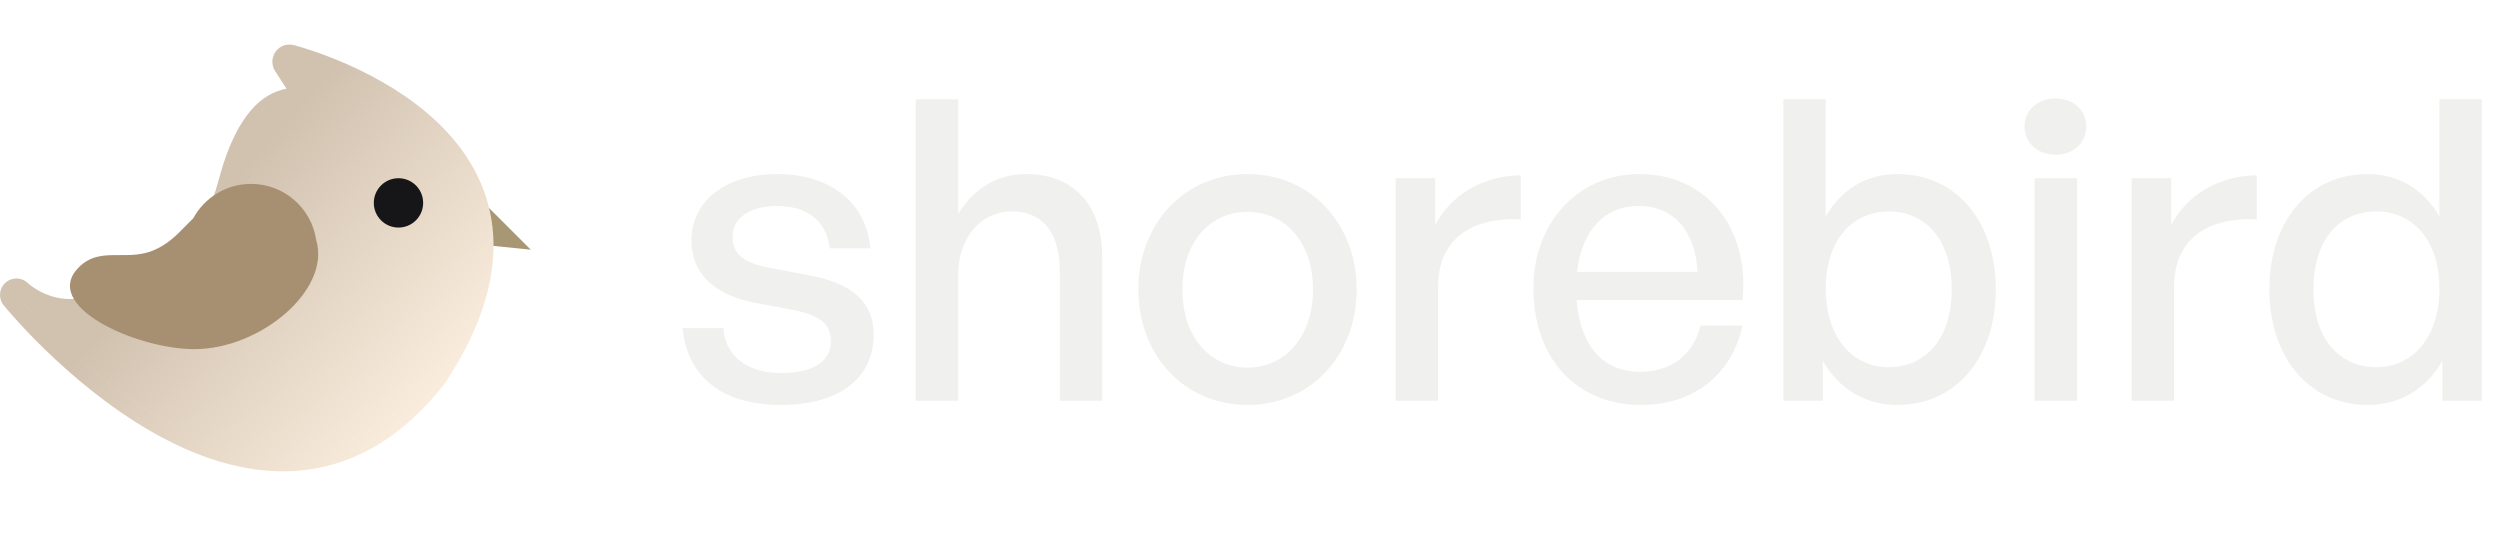
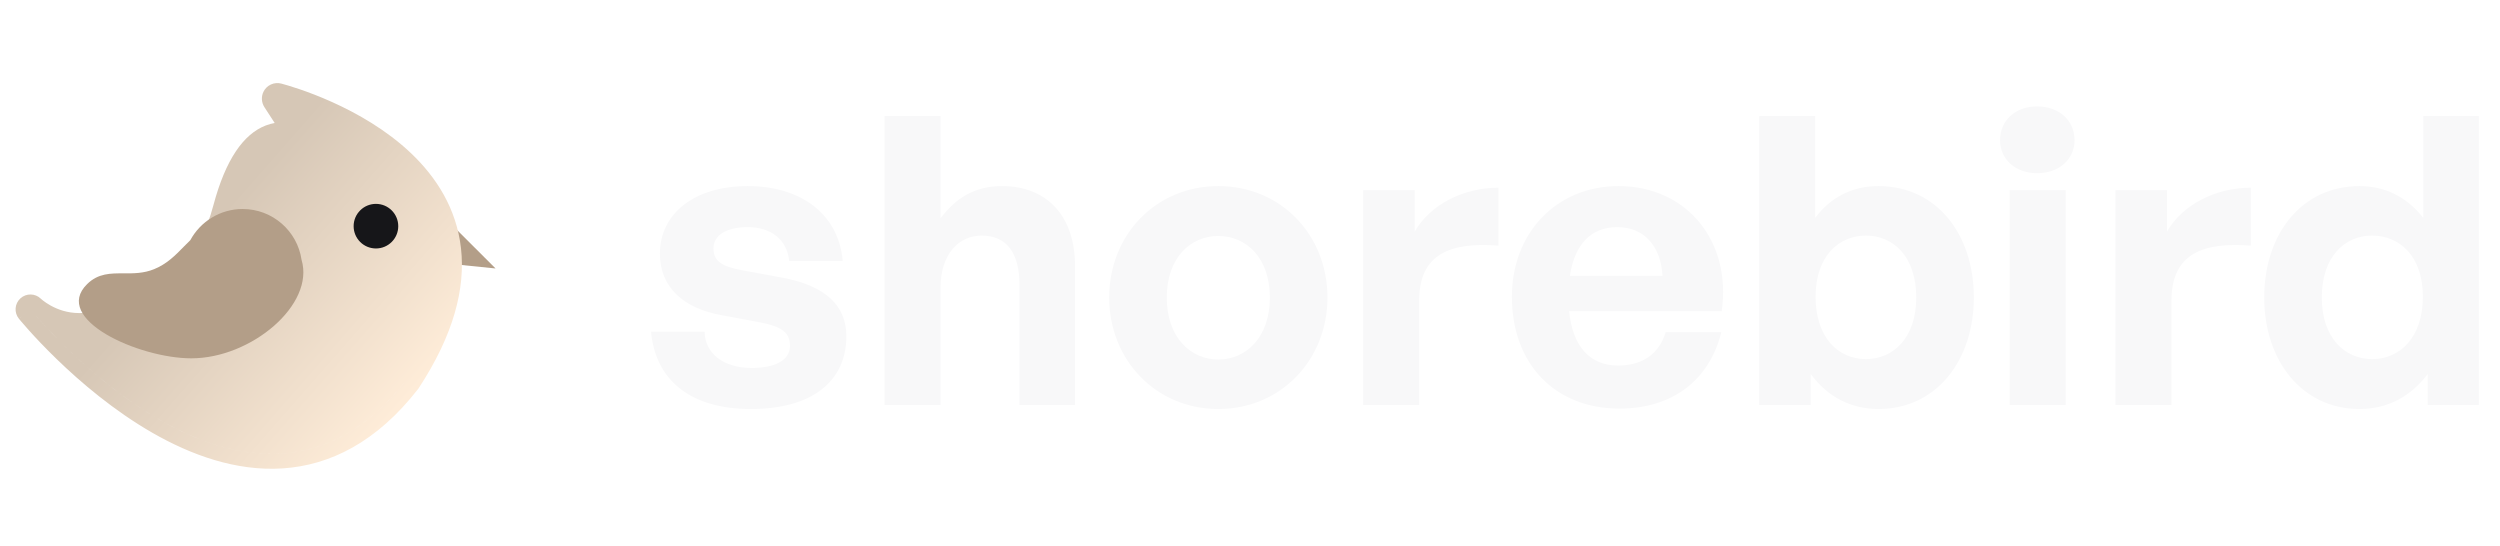
- <svg xmlns="http://www.w3.org/2000/svg" width="655" height="140" viewBox="0 0 655 140" fill="none">
-   <path d="M228.9 87.62C228.9 99.06 219.99 106.1 204.48 106.1C189.08 106.1 179.95 98.51 178.85 85.97H189.52C189.96 93.23 195.79 97.74 204.7 97.74C212.51 97.74 217.68 94.99 217.68 89.49C217.68 84.65 214.71 82.56 207.45 81.13L197.99 79.37C187.21 77.28 181.16 71.78 181.16 62.98C181.16 52.75 190.07 45.6 203.6 45.6C217.57 45.6 227.03 53.08 228.02 65.07H217.35C216.69 58.03 211.52 53.96 203.71 53.96C196.67 53.96 191.94 56.93 191.94 61.99C191.94 66.72 194.91 68.92 201.95 70.24L211.85 72.11C223.4 74.2 228.9 79.26 228.9 87.62Z" fill="#F0F0EE" />
-   <path d="M251.04 72.11V105H239.93V26.02H251.04V56.05C254.89 49.78 260.83 45.6 268.86 45.6C280.85 45.6 288.77 53.3 288.77 67.27V105H277.66V71.01C277.66 61 273.26 55.39 265.01 55.39C257.42 55.39 251.04 61.77 251.04 72.11Z" fill="#F0F0EE" />
-   <path d="M326.844 106.1C310.344 106.1 298.244 93.12 298.244 75.85C298.244 58.58 310.344 45.6 326.844 45.6C343.344 45.6 355.444 58.58 355.444 75.85C355.444 93.12 343.344 106.1 326.844 106.1ZM326.844 96.31C336.414 96.31 344.004 88.61 344.004 75.85C344.004 63.09 336.414 55.5 326.844 55.5C317.274 55.5 309.794 63.09 309.794 75.85C309.794 88.61 317.274 96.31 326.844 96.31Z" fill="#F0F0EE" />
-   <path d="M376.78 75.19V105H365.67V46.7H376.01V59.02C380.08 50.99 388.88 45.93 398.45 45.93V57.48C385.91 56.82 376.78 62.32 376.78 75.19Z" fill="#F0F0EE" />
-   <path d="M429.907 106.1C413.077 106.1 401.747 93.89 401.747 75.52C401.747 58.25 413.517 45.6 429.577 45.6C446.957 45.6 458.507 59.68 456.527 78.6H413.077C413.957 90.48 419.897 97.41 429.687 97.41C437.937 97.41 443.657 92.9 445.527 85.31H456.527C453.667 98.29 443.657 106.1 429.907 106.1ZM429.357 53.96C420.447 53.96 414.397 60.34 413.187 71.23H444.757C444.207 60.45 438.377 53.96 429.357 53.96Z" fill="#F0F0EE" />
-   <path d="M522.899 75.85C522.899 93.34 512.779 106.1 497.049 106.1C488.799 106.1 481.759 101.92 477.579 94.55V105H467.239V26.02H478.349V56.71C482.419 49.56 489.129 45.6 497.049 45.6C512.669 45.6 522.899 58.14 522.899 75.85ZM511.349 75.85C511.349 62.65 504.419 55.39 494.849 55.39C485.609 55.39 478.349 62.54 478.349 75.63C478.349 88.5 485.389 96.2 494.849 96.2C504.419 96.2 511.349 88.83 511.349 75.85Z" fill="#F0F0EE" />
-   <path d="M546.593 33.17C546.593 37.35 543.293 40.54 538.563 40.54C533.833 40.54 530.423 37.35 530.423 33.17C530.423 28.88 533.833 25.8 538.563 25.8C543.293 25.8 546.593 28.88 546.593 33.17ZM544.173 105H533.063V46.7H544.173V105Z" fill="#F0F0EE" />
-   <path d="M569.606 75.19V105H558.496V46.7H568.836V59.02C572.906 50.99 581.706 45.93 591.276 45.93V57.48C578.736 56.82 569.606 62.32 569.606 75.19Z" fill="#F0F0EE" />
-   <path d="M594.574 75.85C594.574 58.14 604.694 45.6 620.424 45.6C628.234 45.6 635.054 49.56 639.124 56.71V26.02H650.234V105H639.894V94.55C635.714 101.92 628.674 106.1 620.424 106.1C604.694 106.1 594.574 93.34 594.574 75.85ZM606.124 75.85C606.124 88.83 612.944 96.2 622.624 96.2C632.084 96.2 639.124 88.5 639.124 75.63C639.124 62.54 631.864 55.39 622.624 55.39C612.944 55.39 606.124 62.65 606.124 75.85Z" fill="#F0F0EE" />
-   <path d="M139.052 65.42L126.123 52.491C126.862 55.091 128.644 63.092 128.747 64.372L139.052 65.42Z" fill="#A79772" />
-   <path fill-rule="evenodd" clip-rule="evenodd" d="M116.597 100.387L116.704 100.249L116.8 100.103C126.947 84.616 130.345 71.166 129.042 59.573C127.739 47.976 121.807 38.905 114.596 32.033C100.361 18.47 80.35 12.719 77.011 11.821C76.084 11.572 74.984 11.597 73.934 12.092C72.915 12.572 72.232 13.356 71.84 14.137C71.085 15.642 71.256 17.361 72.096 18.658L75.063 23.241C74.219 23.387 73.359 23.622 72.485 23.958C66.024 26.443 60.85 33.821 57.316 47.071C53.315 62.076 45.471 69.718 37.911 73.734C30.185 77.838 22.378 78.348 18.385 78.348C14.986 78.348 12.183 77.287 10.197 76.191C9.208 75.645 8.447 75.105 7.951 74.717C7.704 74.524 7.526 74.371 7.421 74.279C7.369 74.232 7.335 74.201 7.321 74.188L7.316 74.183C5.688 72.597 3.104 72.548 1.416 74.077C-0.278 75.612 -0.479 78.204 0.959 79.981L4.309 77.271C0.959 79.981 0.961 79.983 0.962 79.985L0.966 79.99L0.979 80.005L1.021 80.057C1.057 80.101 1.108 80.163 1.175 80.244C1.307 80.404 1.5 80.635 1.75 80.93C2.251 81.519 2.983 82.365 3.925 83.415C5.809 85.514 8.541 88.433 11.961 91.746C18.777 98.349 28.433 106.623 39.637 113.06C50.804 119.476 63.867 124.273 77.374 123.388C91.085 122.489 104.628 115.775 116.597 100.387ZM12.557 86.277C7.343 81.02 4.31 77.271 4.31 77.271C4.31 77.271 4.31 77.271 4.31 77.271C4.685 77.734 68.078 155.747 113.194 97.74C129.444 72.938 126.843 54.925 117.796 42.219C126.844 54.925 129.446 72.938 113.195 97.741C77.825 143.217 31.222 105.093 12.557 86.277Z" fill="url(#paint0_linear_3009_31809)" />
-   <path fill-rule="evenodd" clip-rule="evenodd" d="M82.845 62.905C86.744 75.892 68.289 91.474 50.92 91.474C35.622 91.474 10.404 80.05 20.753 69.926C23.943 66.805 27.505 66.821 31.321 66.838C34.139 66.851 37.096 66.864 40.146 65.616C43.859 64.097 46.308 61.586 48.661 59.172C49.316 58.501 49.963 57.837 50.629 57.204C53.547 51.828 59.242 48.178 65.789 48.178C74.456 48.178 81.629 54.575 82.845 62.905Z" fill="#A78F72" />
-   <path d="M104.402 59.622C100.832 59.622 97.938 56.727 97.938 53.157C97.938 49.587 100.832 46.693 104.402 46.693C107.972 46.693 110.866 49.587 110.866 53.157C110.866 56.727 107.972 59.622 104.402 59.622Z" fill="#161619" />
-   <defs>
-     <linearGradient id="paint0_linear_3009_31809" x1="52.752" y1="57.052" x2="111.315" y2="108.386" gradientUnits="userSpaceOnUse">
-       <stop stop-color="#D1C2B0" />
-       <stop offset="1" stop-color="#FBEDDD" />
-     </linearGradient>
-   </defs>
+ <svg xmlns="http://www.w3.org/2000/svg" width="642" height="140" viewBox="0 0 642 140">
+   <path id="Path" fill="#f8f8f9" stroke="none" d="M 581.45 76.41 C 581.45 60.084 591.068 47.787 605.959 47.787 C 612.578 47.787 618.162 50.68 622.299 55.95 L 622.299 29.807 L 636.57 29.807 L 636.57 104.001 L 623.437 104.001 L 623.437 96.044 C 619.093 101.83 613.095 105.034 605.959 105.034 C 591.068 105.034 581.45 92.531 581.45 76.41 Z M 596.238 76.41 C 596.238 86.744 602.133 92.22 609.165 92.22 C 616.301 92.22 622.196 86.641 622.196 76.204 C 622.196 65.767 616.198 60.497 609.165 60.497 C 602.133 60.497 596.238 65.87 596.238 76.41 Z" />
+   <path id="path1" fill="#f8f8f9" stroke="none" d="M 557.634 77.237 L 557.634 104 L 543.259 104 L 543.259 48.82 L 556.496 48.82 L 556.496 59.464 C 560.53 52.437 569.113 48.2 578.007 48.2 L 578.007 63.08 C 565.804 62.15 557.634 65.044 557.634 77.237 Z" />
+   <path id="path2" fill="#f8f8f9" stroke="none" d="M 532.743 36.007 C 532.743 40.864 528.813 44.48 523.125 44.48 C 517.541 44.48 513.611 40.864 513.611 36.007 C 513.611 30.944 517.541 27.327 523.125 27.327 C 528.813 27.327 532.743 30.944 532.743 36.007 Z M 530.467 104.001 L 516.093 104.001 L 516.093 48.82 L 530.467 48.82 L 530.467 104.001 Z" />
+   <path id="path3" fill="#f8f8f9" stroke="none" d="M 506.882 76.41 C 506.882 92.531 497.264 105.034 482.372 105.034 C 475.237 105.034 469.239 101.83 464.999 96.044 L 464.999 104.001 L 451.762 104.001 L 451.762 29.807 L 466.136 29.807 L 466.136 55.95 C 470.17 50.577 475.754 47.787 482.372 47.787 C 497.264 47.787 506.882 60.084 506.882 76.41 Z M 492.093 76.41 C 492.093 65.87 486.199 60.497 479.167 60.497 C 472.238 60.497 466.24 65.767 466.24 76.204 C 466.24 86.641 472.031 92.22 479.167 92.22 C 486.199 92.22 492.093 86.744 492.093 76.41 Z" />
+   <path id="path4" fill="#f8f8f9" stroke="none" d="M 415.867 104.93 C 399.32 104.93 388.255 93.46 388.255 76.204 C 388.255 59.774 399.734 47.787 415.66 47.787 C 433.137 47.787 444.719 61.944 442.134 79.924 L 402.94 79.924 C 403.87 88.914 408.214 93.874 415.556 93.874 C 421.865 93.874 426.105 90.774 427.759 85.297 L 442.031 85.297 C 438.928 97.8 429.31 104.93 415.867 104.93 Z M 415.35 58.327 C 408.628 58.327 404.388 62.667 403.147 70.83 L 426.932 70.83 C 426.518 63.184 422.175 58.327 415.35 58.327 Z" />
+   <path id="path5" fill="#f8f8f9" stroke="none" d="M 364.439 77.237 L 364.439 104 L 350.064 104 L 350.064 48.82 L 363.301 48.82 L 363.301 59.464 C 367.334 52.437 375.918 48.2 384.811 48.2 L 384.811 63.08 C 372.608 62.15 364.439 65.044 364.439 77.237 Z" />
+   <path id="path6" fill="#f8f8f9" stroke="none" d="M 312.865 105.034 C 296.836 105.034 284.84 92.427 284.84 76.41 C 284.84 60.29 296.836 47.787 312.865 47.787 C 328.894 47.787 340.891 60.29 340.891 76.41 C 340.891 92.427 328.894 105.034 312.865 105.034 Z M 312.865 92.324 C 320.001 92.324 326.102 86.64 326.102 76.41 C 326.102 66.18 320.001 60.6 312.865 60.6 C 305.73 60.6 299.628 66.18 299.628 76.41 C 299.628 86.64 305.73 92.324 312.865 92.324 Z" />
+   <path id="path7" fill="#f8f8f9" stroke="none" d="M 241.533 73.93 L 241.533 104.001 L 227.158 104.001 L 227.158 29.807 L 241.533 29.807 L 241.533 56.054 C 245.359 50.991 250.116 47.787 257.355 47.787 C 268.421 47.787 276.073 55.02 276.073 68.35 L 276.073 104.001 L 261.802 104.001 L 261.802 73.207 C 261.802 65.044 258.596 60.497 252.081 60.497 C 246.393 60.497 241.533 65.044 241.533 73.93 Z" />
+   <path id="path8" fill="#f8f8f9" stroke="none" d="M 217.344 86.33 C 217.344 97.904 208.554 105.034 192.835 105.034 C 177.116 105.034 168.326 97.491 167.188 85.194 L 180.942 85.194 C 181.046 90.877 185.906 94.494 193.042 94.494 C 198.626 94.494 202.866 92.737 202.866 88.81 C 202.866 85.297 200.591 83.85 195.317 82.817 L 185.389 80.957 C 175.461 79.2 169.463 73.724 169.463 65.147 C 169.463 54.917 178.253 47.787 192.008 47.787 C 205.865 47.787 215.379 55.124 216.413 67.007 L 202.659 67.007 C 202.142 61.634 198.109 58.327 192.008 58.327 C 186.733 58.327 183.217 60.29 183.217 63.804 C 183.217 67.11 185.492 68.454 190.456 69.384 L 201.108 71.347 C 211.863 73.414 217.344 78.374 217.344 86.33 Z" />
+   <path id="path9" fill="#b39e88" stroke="none" d="M 127.257 68.943 L 115.797 57.492 C 116.452 59.795 118.032 66.881 118.123 68.015 L 127.257 68.943 Z" />
+   <linearGradient id="linearGradient1" x1="50.76" y1="61.532" x2="102.635" y2="107.04" gradientUnits="userSpaceOnUse">
+     <stop offset="1e-05" stop-color="#d6c7b6" stop-opacity="1" />
+     <stop offset="1" stop-color="#ffedd9" stop-opacity="1" />
+   </linearGradient>
+   <path id="path10" fill="url(#linearGradient1)" fill-rule="evenodd" stroke="none" d="M 107.353 99.914 L 107.448 99.792 L 107.533 99.663 C 116.527 85.946 119.539 74.033 118.384 63.765 C 117.229 53.493 111.971 45.459 105.579 39.373 C 92.961 27.359 75.223 22.265 72.263 21.471 C 71.441 21.25 70.467 21.272 69.536 21.71 C 68.633 22.135 68.027 22.83 67.68 23.522 C 67.011 24.855 67.162 26.377 67.906 27.526 L 70.537 31.585 C 69.789 31.715 69.026 31.922 68.252 32.22 C 62.525 34.421 57.938 40.956 54.806 52.691 C 51.259 65.982 44.306 72.751 37.605 76.308 C 30.757 79.943 23.837 80.394 20.296 80.394 C 17.284 80.394 14.799 79.454 13.038 78.484 C 12.162 78 11.488 77.522 11.048 77.178 C 10.829 77.007 10.671 76.872 10.578 76.79 C 10.532 76.749 10.502 76.721 10.49 76.71 L 10.485 76.705 C 9.042 75.3 6.751 75.257 5.256 76.611 C 3.753 77.971 3.575 80.266 4.85 81.841 L 7.82 79.44 C 4.85 81.841 4.851 81.842 4.853 81.844 L 4.856 81.848 L 4.867 81.862 L 4.905 81.908 C 4.937 81.947 4.982 82.002 5.041 82.073 C 5.159 82.215 5.33 82.42 5.552 82.681 C 5.995 83.203 6.644 83.952 7.479 84.882 C 9.149 86.741 11.571 89.327 14.602 92.261 C 20.644 98.11 29.203 105.438 39.134 111.139 C 49.034 116.822 60.613 121.071 72.585 120.287 C 84.739 119.491 96.743 113.544 107.353 99.914 Z M 15.131 87.417 C 10.509 82.761 7.82 79.44 7.82 79.44 C 8.152 79.85 64.345 148.948 104.336 97.57 C 118.753 75.583 116.432 59.62 108.394 48.364 C 116.432 59.62 118.755 75.584 104.337 97.571 C 72.985 137.85 31.676 104.083 15.131 87.417 Z" />
+   <path id="path11" fill="#b39e88" fill-rule="evenodd" stroke="none" d="M 77.437 66.716 C 80.893 78.218 64.534 92.019 49.138 92.019 C 35.577 92.019 13.224 81.901 22.397 72.934 C 25.225 70.17 28.382 70.184 31.765 70.199 C 34.263 70.211 36.884 70.223 39.587 69.117 C 42.879 67.771 45.05 65.547 47.135 63.41 C 47.716 62.815 48.29 62.227 48.879 61.666 C 51.466 56.905 56.514 53.672 62.317 53.672 C 70 53.672 76.359 59.338 77.437 66.716 Z" />
+   <path id="path12" fill="#161619" stroke="none" d="M 96.542 63.807 C 93.377 63.807 90.812 61.244 90.812 58.081 C 90.812 54.919 93.377 52.356 96.542 52.356 C 99.706 52.356 102.272 54.919 102.272 58.081 C 102.272 61.244 99.706 63.807 96.542 63.807 Z" />
</svg>
